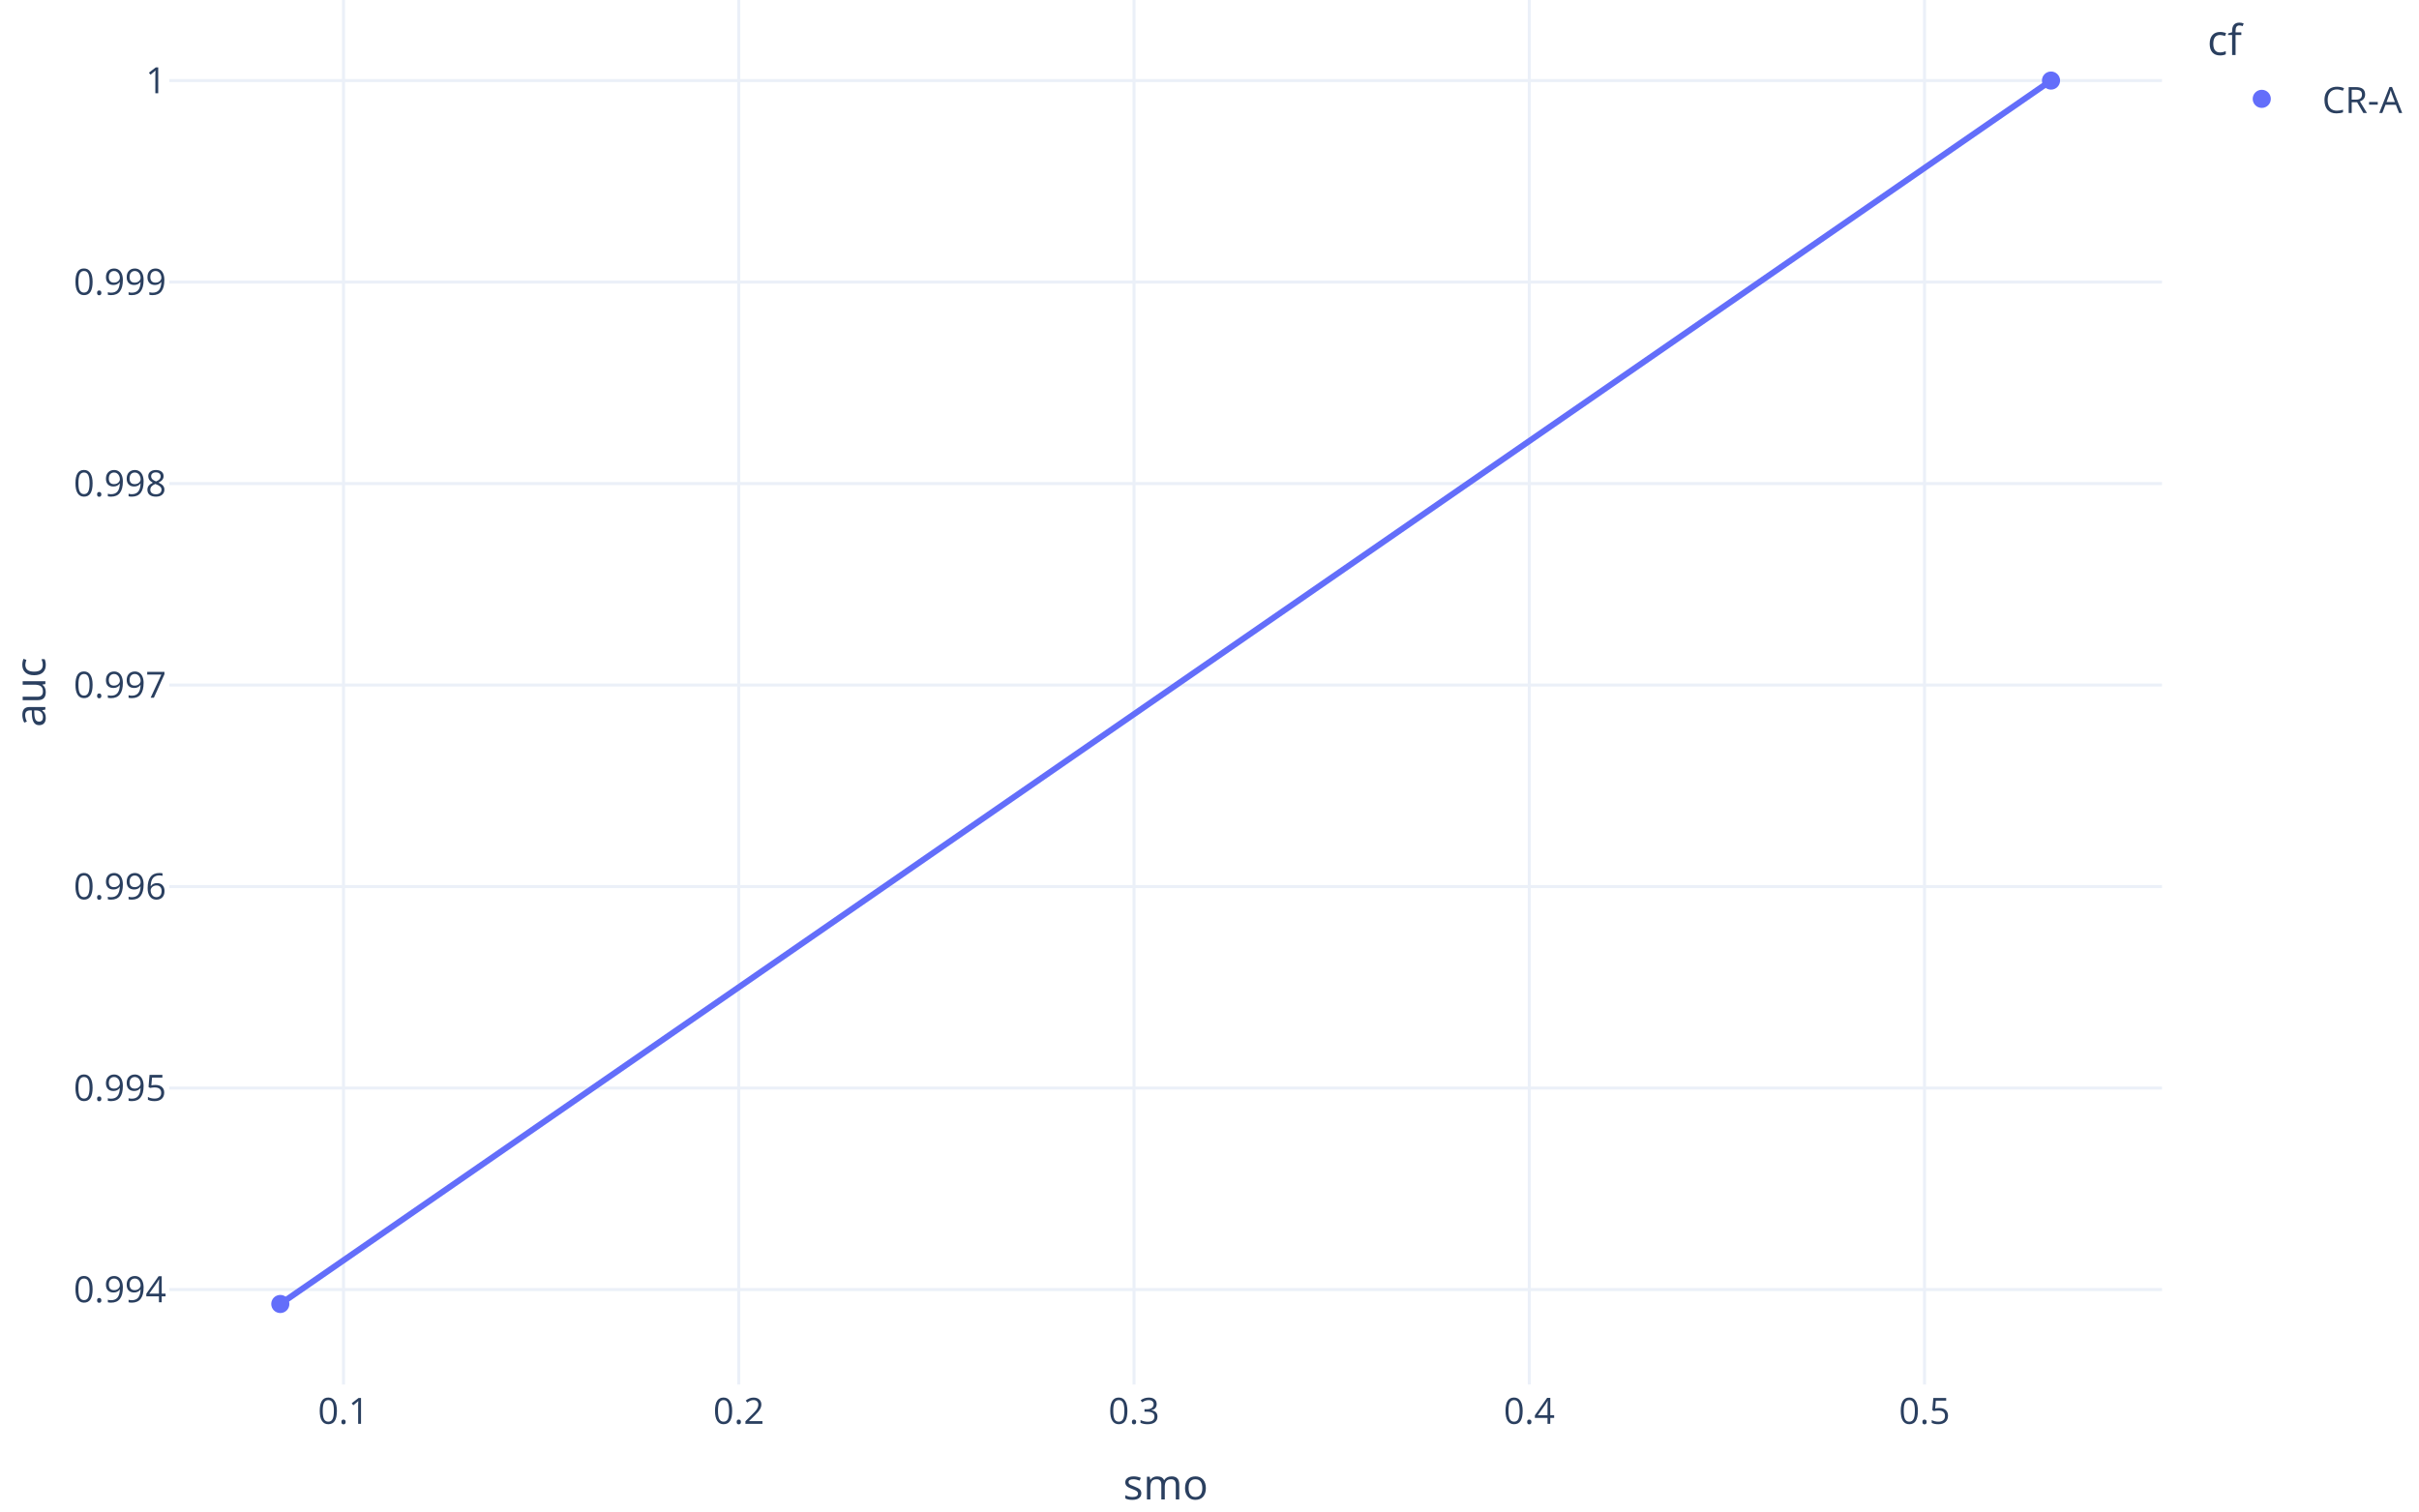
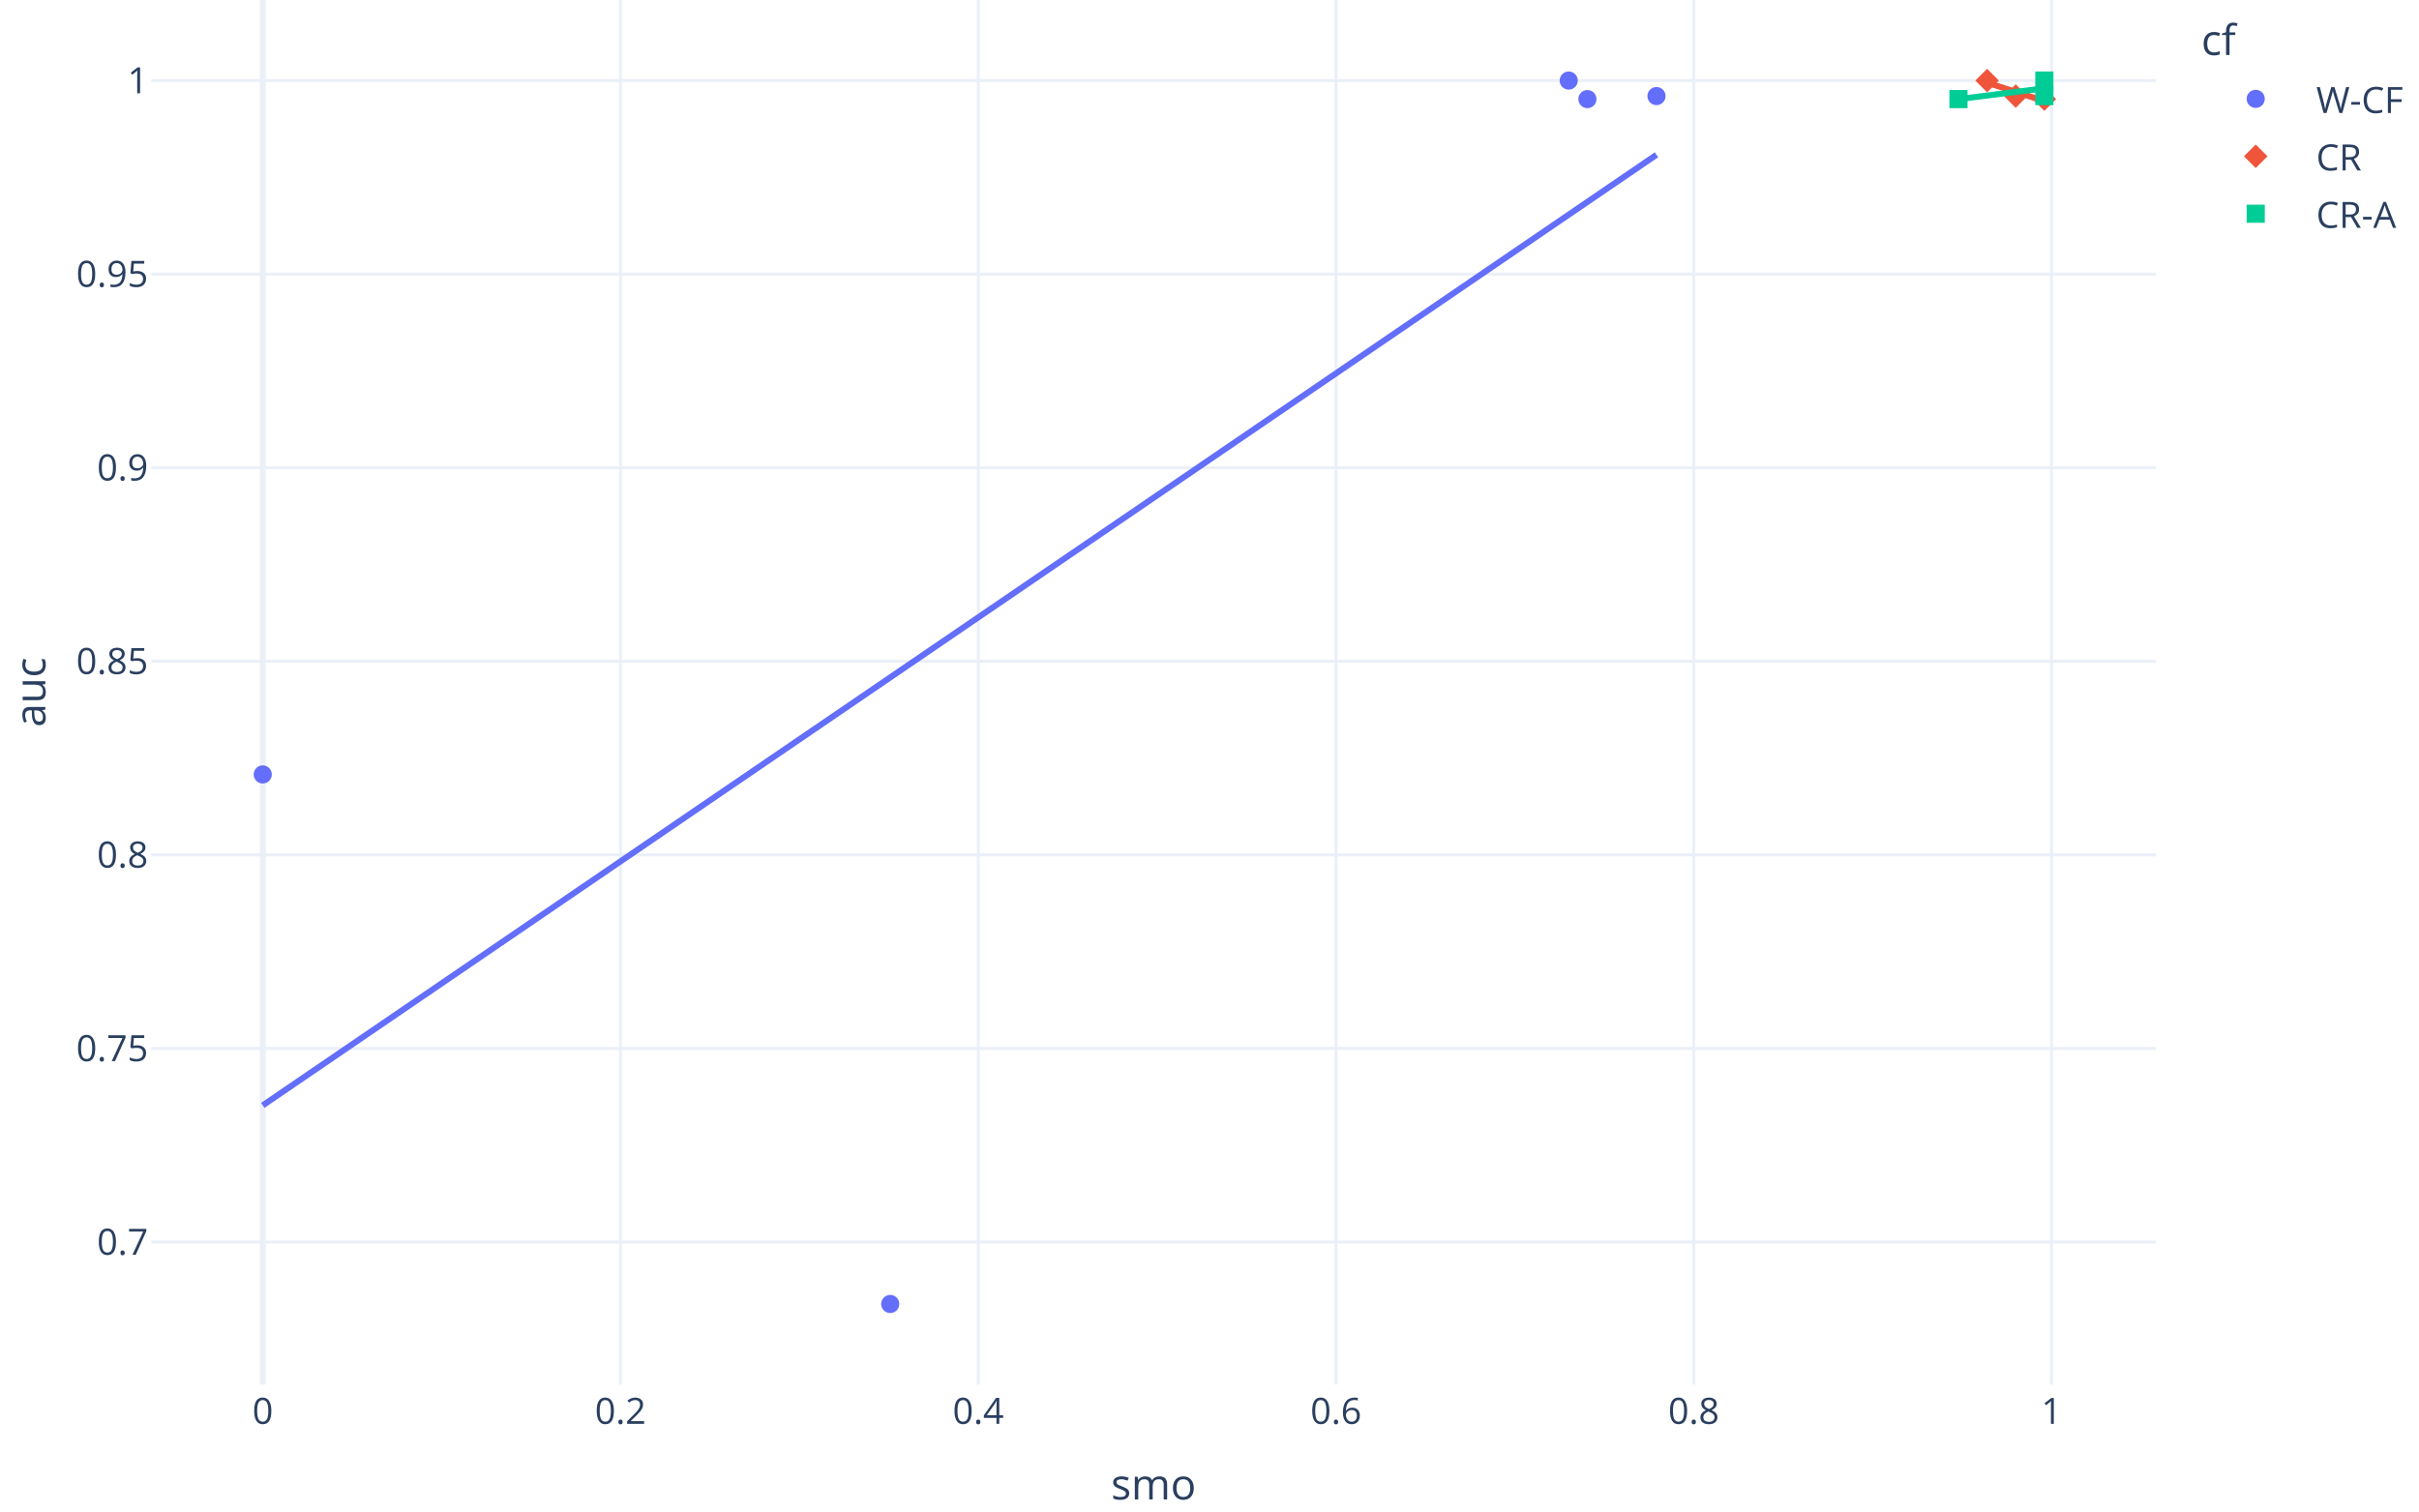
<svg xmlns="http://www.w3.org/2000/svg" class="main-svg" width="800" height="500" style="" viewBox="0 0 800 500">
  <rect x="0" y="0" width="800" height="500" style="fill: rgb(255, 255, 255); fill-opacity: 1;" />
-   <defs id="defs-bc743e">
+   <defs id="defs-48a4d7">
    <g class="clips">
-       <clipPath id="clipbc743exyplot" class="plotclip">
-         <rect width="659" height="458" />
-       </clipPath>
-       <clipPath class="axesclip" id="clipbc743ex">
-         <rect x="56" y="0" width="659" height="500" />
-       </clipPath>
-       <clipPath class="axesclip" id="clipbc743ey">
+       <clipPath id="clip48a4d7xyplot" class="plotclip">
+         <rect width="663" height="458" />
+       </clipPath>
+       <clipPath class="axesclip" id="clip48a4d7x">
+         <rect x="50" y="0" width="663" height="500" />
+       </clipPath>
+       <clipPath class="axesclip" id="clip48a4d7y">
        <rect x="0" y="0" width="800" height="458" />
      </clipPath>
-       <clipPath class="axesclip" id="clipbc743exy">
-         <rect x="56" y="0" width="659" height="458" />
+       <clipPath class="axesclip" id="clip48a4d7xy">
+         <rect x="50" y="0" width="663" height="458" />
      </clipPath>
    </g>
    <g class="gradients" />
    <g class="patterns" />
  </defs>
  <g class="bglayer" />
  <g class="layer-below">
    <g class="imagelayer" />
    <g class="shapelayer" />
  </g>
  <g class="cartesianlayer">
    <g class="subplot xy">
      <g class="layer-subplot">
        <g class="shapelayer" />
        <g class="imagelayer" />
      </g>
      <g class="minor-gridlayer">
        <g class="x" />
        <g class="y" />
      </g>
      <g class="gridlayer">
        <g class="x">
-           <path class="xgrid crisp" transform="translate(113.61,0)" d="M0,0v458" style="stroke: rgb(235, 240, 248); stroke-opacity: 1; stroke-width: 1px;" />
-           <path class="xgrid crisp" transform="translate(244.33,0)" d="M0,0v458" style="stroke: rgb(235, 240, 248); stroke-opacity: 1; stroke-width: 1px;" />
-           <path class="xgrid crisp" transform="translate(375.04,0)" d="M0,0v458" style="stroke: rgb(235, 240, 248); stroke-opacity: 1; stroke-width: 1px;" />
-           <path class="xgrid crisp" transform="translate(505.76,0)" d="M0,0v458" style="stroke: rgb(235, 240, 248); stroke-opacity: 1; stroke-width: 1px;" />
-           <path class="xgrid crisp" transform="translate(636.47,0)" d="M0,0v458" style="stroke: rgb(235, 240, 248); stroke-opacity: 1; stroke-width: 1px;" />
+           <path class="xgrid crisp" transform="translate(205.21,0)" d="M0,0v458" style="stroke: rgb(235, 240, 248); stroke-opacity: 1; stroke-width: 1px;" />
+           <path class="xgrid crisp" transform="translate(323.53,0)" d="M0,0v458" style="stroke: rgb(235, 240, 248); stroke-opacity: 1; stroke-width: 1px;" />
+           <path class="xgrid crisp" transform="translate(441.84,0)" d="M0,0v458" style="stroke: rgb(235, 240, 248); stroke-opacity: 1; stroke-width: 1px;" />
+           <path class="xgrid crisp" transform="translate(560.15,0)" d="M0,0v458" style="stroke: rgb(235, 240, 248); stroke-opacity: 1; stroke-width: 1px;" />
+           <path class="xgrid crisp" transform="translate(678.47,0)" d="M0,0v458" style="stroke: rgb(235, 240, 248); stroke-opacity: 1; stroke-width: 1px;" />
        </g>
        <g class="y">
-           <path class="ygrid crisp" transform="translate(0,426.58)" d="M56,0h659" style="stroke: rgb(235, 240, 248); stroke-opacity: 1; stroke-width: 1px;" />
-           <path class="ygrid crisp" transform="translate(0,359.92)" d="M56,0h659" style="stroke: rgb(235, 240, 248); stroke-opacity: 1; stroke-width: 1px;" />
-           <path class="ygrid crisp" transform="translate(0,293.27)" d="M56,0h659" style="stroke: rgb(235, 240, 248); stroke-opacity: 1; stroke-width: 1px;" />
-           <path class="ygrid crisp" transform="translate(0,226.61)" d="M56,0h659" style="stroke: rgb(235, 240, 248); stroke-opacity: 1; stroke-width: 1px;" />
-           <path class="ygrid crisp" transform="translate(0,159.96)" d="M56,0h659" style="stroke: rgb(235, 240, 248); stroke-opacity: 1; stroke-width: 1px;" />
-           <path class="ygrid crisp" transform="translate(0,93.3)" d="M56,0h659" style="stroke: rgb(235, 240, 248); stroke-opacity: 1; stroke-width: 1px;" />
-           <path class="ygrid crisp" transform="translate(0,26.65)" d="M56,0h659" style="stroke: rgb(235, 240, 248); stroke-opacity: 1; stroke-width: 1px;" />
-         </g>
-       </g>
-       <g class="zerolinelayer" />
+           <path class="ygrid crisp" transform="translate(0,410.86)" d="M50,0h663" style="stroke: rgb(235, 240, 248); stroke-opacity: 1; stroke-width: 1px;" />
+           <path class="ygrid crisp" transform="translate(0,346.82)" d="M50,0h663" style="stroke: rgb(235, 240, 248); stroke-opacity: 1; stroke-width: 1px;" />
+           <path class="ygrid crisp" transform="translate(0,282.79)" d="M50,0h663" style="stroke: rgb(235, 240, 248); stroke-opacity: 1; stroke-width: 1px;" />
+           <path class="ygrid crisp" transform="translate(0,218.75)" d="M50,0h663" style="stroke: rgb(235, 240, 248); stroke-opacity: 1; stroke-width: 1px;" />
+           <path class="ygrid crisp" transform="translate(0,154.72)" d="M50,0h663" style="stroke: rgb(235, 240, 248); stroke-opacity: 1; stroke-width: 1px;" />
+           <path class="ygrid crisp" transform="translate(0,90.68)" d="M50,0h663" style="stroke: rgb(235, 240, 248); stroke-opacity: 1; stroke-width: 1px;" />
+           <path class="ygrid crisp" transform="translate(0,26.65)" d="M50,0h663" style="stroke: rgb(235, 240, 248); stroke-opacity: 1; stroke-width: 1px;" />
+         </g>
+       </g>
+       <g class="zerolinelayer">
+         <path class="xzl zl crisp" transform="translate(86.9,0)" d="M0,0v458" style="stroke: rgb(235, 240, 248); stroke-opacity: 1; stroke-width: 2px;" />
+       </g>
      <path class="xlines-below" />
      <path class="ylines-below" />
      <g class="overlines-below" />
      <g class="xaxislayer-below" />
      <g class="yaxislayer-below" />
      <g class="overaxes-below" />
-       <g class="plot" transform="translate(56,0)" clip-path="url(#clipbc743exyplot)">
+       <g class="plot" transform="translate(50,0)" clip-path="url(#clip48a4d7xyplot)">
        <g class="scatterlayer mlayer">
-           <g class="trace scatter trace3b0fb2" style="stroke-miterlimit: 2; opacity: 1;">
+           <g class="trace scatter traceb82b39" style="stroke-miterlimit: 2; opacity: 1;">
            <g class="fills" />
            <g class="errorbars" />
            <g class="lines" />
            <g class="points">
-               <path class="point" transform="translate(36.7,431.35)" d="M3,0A3,3 0 1,1 0,-3A3,3 0 0,1 3,0Z" style="opacity: 1; stroke-width: 0px; fill: rgb(99, 110, 250); fill-opacity: 1;" />
-               <path class="point" transform="translate(622.3,26.65)" d="M3,0A3,3 0 1,1 0,-3A3,3 0 0,1 3,0Z" style="opacity: 1; stroke-width: 0px; fill: rgb(99, 110, 250); fill-opacity: 1;" />
-             </g>
-             <g class="text" />
-           </g>
-           <g class="trace scatter trace90fdbd" style="stroke-miterlimit: 2; opacity: 1;">
+               <path class="point" transform="translate(244.41,431.35)" d="M3,0A3,3 0 1,1 0,-3A3,3 0 0,1 3,0Z" style="opacity: 1; stroke-width: 0px; fill: rgb(99, 110, 250); fill-opacity: 1;" />
+               <path class="point" transform="translate(36.9,256.18)" d="M3,0A3,3 0 1,1 0,-3A3,3 0 0,1 3,0Z" style="opacity: 1; stroke-width: 0px; fill: rgb(99, 110, 250); fill-opacity: 1;" />
+               <path class="point" transform="translate(497.83,31.78)" d="M3,0A3,3 0 1,1 0,-3A3,3 0 0,1 3,0Z" style="opacity: 1; stroke-width: 0px; fill: rgb(99, 110, 250); fill-opacity: 1;" />
+               <path class="point" transform="translate(474.98,32.78)" d="M3,0A3,3 0 1,1 0,-3A3,3 0 0,1 3,0Z" style="opacity: 1; stroke-width: 0px; fill: rgb(99, 110, 250); fill-opacity: 1;" />
+               <path class="point" transform="translate(468.8,26.65)" d="M3,0A3,3 0 1,1 0,-3A3,3 0 0,1 3,0Z" style="opacity: 1; stroke-width: 0px; fill: rgb(99, 110, 250); fill-opacity: 1;" />
+             </g>
+             <g class="text" />
+           </g>
+           <g class="trace scatter trace5414e4" style="stroke-miterlimit: 2; opacity: 1;">
            <g class="fills" />
            <g class="errorbars" />
            <g class="lines">
-               <path class="js-line" d="M36.7,431.35L622.3,26.65" style="vector-effect: non-scaling-stroke; fill: none; stroke: rgb(99, 110, 250); stroke-opacity: 1; stroke-width: 2px; opacity: 1;" />
+               <path class="js-line" d="M36.9,365.65L497.83,51.2" style="vector-effect: non-scaling-stroke; fill: none; stroke: rgb(99, 110, 250); stroke-opacity: 1; stroke-width: 2px; opacity: 1;" />
+             </g>
+             <g class="points" />
+             <g class="text" />
+           </g>
+           <g class="trace scatter trace11ed4c" style="stroke-miterlimit: 2; opacity: 1;">
+             <g class="fills" />
+             <g class="errorbars" />
+             <g class="lines" />
+             <g class="points">
+               <path class="point" transform="translate(616.63,31.78)" d="M3.9,0L0,3.9L-3.9,0L0,-3.9Z" style="opacity: 1; stroke-width: 0px; fill: rgb(239, 85, 59); fill-opacity: 1;" />
+               <path class="point" transform="translate(626.1,32.78)" d="M3.9,0L0,3.9L-3.9,0L0,-3.9Z" style="opacity: 1; stroke-width: 0px; fill: rgb(239, 85, 59); fill-opacity: 1;" />
+               <path class="point" transform="translate(607.17,26.65)" d="M3.9,0L0,3.9L-3.9,0L0,-3.9Z" style="opacity: 1; stroke-width: 0px; fill: rgb(239, 85, 59); fill-opacity: 1;" />
+             </g>
+             <g class="text" />
+           </g>
+           <g class="trace scatter trace3fa7b9" style="stroke-miterlimit: 2; opacity: 1;">
+             <g class="fills" />
+             <g class="errorbars" />
+             <g class="lines">
+               <path class="js-line" d="M607.17,27.34L626.1,33.46" style="vector-effect: non-scaling-stroke; fill: none; stroke: rgb(239, 85, 59); stroke-opacity: 1; stroke-width: 2px; opacity: 1;" />
+             </g>
+             <g class="points" />
+             <g class="text" />
+           </g>
+           <g class="trace scatter trace9d88e9" style="stroke-miterlimit: 2; opacity: 1;">
+             <g class="fills" />
+             <g class="errorbars" />
+             <g class="lines" />
+             <g class="points">
+               <path class="point" transform="translate(626.1,31.78)" d="M3,3H-3V-3H3Z" style="opacity: 1; stroke-width: 0px; fill: rgb(0, 204, 150); fill-opacity: 1;" />
+               <path class="point" transform="translate(597.7,32.78)" d="M3,3H-3V-3H3Z" style="opacity: 1; stroke-width: 0px; fill: rgb(0, 204, 150); fill-opacity: 1;" />
+               <path class="point" transform="translate(626.1,26.65)" d="M3,3H-3V-3H3Z" style="opacity: 1; stroke-width: 0px; fill: rgb(0, 204, 150); fill-opacity: 1;" />
+             </g>
+             <g class="text" />
+           </g>
+           <g class="trace scatter trace9a47e6" style="stroke-miterlimit: 2; opacity: 1;">
+             <g class="fills" />
+             <g class="errorbars" />
+             <g class="lines">
+               <path class="js-line" d="M597.7,32.78L626.1,29.21L626.1,29.21" style="vector-effect: non-scaling-stroke; fill: none; stroke: rgb(0, 204, 150); stroke-opacity: 1; stroke-width: 2px; opacity: 1;" />
            </g>
            <g class="points" />
            <g class="text" />
          </g>
        </g>
      </g>
      <g class="overplot" />
      <path class="xlines-above crisp" d="M0,0" style="fill: none;" />
      <path class="ylines-above crisp" d="M0,0" style="fill: none;" />
      <g class="overlines-above" />
      <g class="xaxislayer-above">
        <g class="xtick">
-           <text text-anchor="middle" x="0" y="471" transform="translate(113.61,0)" style="font-family: 'Open Sans', verdana, arial, sans-serif; font-size: 12px; fill: rgb(42, 63, 95); fill-opacity: 1; white-space: pre; opacity: 1;">0.1</text>
-         </g>
-         <g class="xtick">
-           <text text-anchor="middle" x="0" y="471" style="font-family: 'Open Sans', verdana, arial, sans-serif; font-size: 12px; fill: rgb(42, 63, 95); fill-opacity: 1; white-space: pre; opacity: 1;" transform="translate(244.33,0)">0.2</text>
-         </g>
-         <g class="xtick">
-           <text text-anchor="middle" x="0" y="471" style="font-family: 'Open Sans', verdana, arial, sans-serif; font-size: 12px; fill: rgb(42, 63, 95); fill-opacity: 1; white-space: pre; opacity: 1;" transform="translate(375.04,0)">0.3</text>
-         </g>
-         <g class="xtick">
-           <text text-anchor="middle" x="0" y="471" style="font-family: 'Open Sans', verdana, arial, sans-serif; font-size: 12px; fill: rgb(42, 63, 95); fill-opacity: 1; white-space: pre; opacity: 1;" transform="translate(505.76,0)">0.4</text>
-         </g>
-         <g class="xtick">
-           <text text-anchor="middle" x="0" y="471" style="font-family: 'Open Sans', verdana, arial, sans-serif; font-size: 12px; fill: rgb(42, 63, 95); fill-opacity: 1; white-space: pre; opacity: 1;" transform="translate(636.47,0)">0.5</text>
+           <text text-anchor="middle" x="0" y="471" transform="translate(86.9,0)" style="font-family: 'Open Sans', verdana, arial, sans-serif; font-size: 12px; fill: rgb(42, 63, 95); fill-opacity: 1; white-space: pre; opacity: 1;">0</text>
+         </g>
+         <g class="xtick">
+           <text text-anchor="middle" x="0" y="471" style="font-family: 'Open Sans', verdana, arial, sans-serif; font-size: 12px; fill: rgb(42, 63, 95); fill-opacity: 1; white-space: pre; opacity: 1;" transform="translate(205.21,0)">0.2</text>
+         </g>
+         <g class="xtick">
+           <text text-anchor="middle" x="0" y="471" style="font-family: 'Open Sans', verdana, arial, sans-serif; font-size: 12px; fill: rgb(42, 63, 95); fill-opacity: 1; white-space: pre; opacity: 1;" transform="translate(323.53,0)">0.4</text>
+         </g>
+         <g class="xtick">
+           <text text-anchor="middle" x="0" y="471" style="font-family: 'Open Sans', verdana, arial, sans-serif; font-size: 12px; fill: rgb(42, 63, 95); fill-opacity: 1; white-space: pre; opacity: 1;" transform="translate(441.84,0)">0.6</text>
+         </g>
+         <g class="xtick">
+           <text text-anchor="middle" x="0" y="471" style="font-family: 'Open Sans', verdana, arial, sans-serif; font-size: 12px; fill: rgb(42, 63, 95); fill-opacity: 1; white-space: pre; opacity: 1;" transform="translate(560.15,0)">0.8</text>
+         </g>
+         <g class="xtick">
+           <text text-anchor="middle" x="0" y="471" style="font-family: 'Open Sans', verdana, arial, sans-serif; font-size: 12px; fill: rgb(42, 63, 95); fill-opacity: 1; white-space: pre; opacity: 1;" transform="translate(678.47,0)">1</text>
        </g>
      </g>
      <g class="yaxislayer-above">
        <g class="ytick">
-           <text text-anchor="end" x="55" y="4.2" transform="translate(0,426.58)" style="font-family: 'Open Sans', verdana, arial, sans-serif; font-size: 12px; fill: rgb(42, 63, 95); fill-opacity: 1; white-space: pre; opacity: 1;">0.994</text>
-         </g>
-         <g class="ytick">
-           <text text-anchor="end" x="55" y="4.2" style="font-family: 'Open Sans', verdana, arial, sans-serif; font-size: 12px; fill: rgb(42, 63, 95); fill-opacity: 1; white-space: pre; opacity: 1;" transform="translate(0,359.92)">0.995</text>
-         </g>
-         <g class="ytick">
-           <text text-anchor="end" x="55" y="4.2" style="font-family: 'Open Sans', verdana, arial, sans-serif; font-size: 12px; fill: rgb(42, 63, 95); fill-opacity: 1; white-space: pre; opacity: 1;" transform="translate(0,293.27)">0.996</text>
-         </g>
-         <g class="ytick">
-           <text text-anchor="end" x="55" y="4.2" style="font-family: 'Open Sans', verdana, arial, sans-serif; font-size: 12px; fill: rgb(42, 63, 95); fill-opacity: 1; white-space: pre; opacity: 1;" transform="translate(0,226.61)">0.997</text>
-         </g>
-         <g class="ytick">
-           <text text-anchor="end" x="55" y="4.2" style="font-family: 'Open Sans', verdana, arial, sans-serif; font-size: 12px; fill: rgb(42, 63, 95); fill-opacity: 1; white-space: pre; opacity: 1;" transform="translate(0,159.96)">0.998</text>
-         </g>
-         <g class="ytick">
-           <text text-anchor="end" x="55" y="4.2" style="font-family: 'Open Sans', verdana, arial, sans-serif; font-size: 12px; fill: rgb(42, 63, 95); fill-opacity: 1; white-space: pre; opacity: 1;" transform="translate(0,93.3)">0.999</text>
-         </g>
-         <g class="ytick">
-           <text text-anchor="end" x="55" y="4.2" style="font-family: 'Open Sans', verdana, arial, sans-serif; font-size: 12px; fill: rgb(42, 63, 95); fill-opacity: 1; white-space: pre; opacity: 1;" transform="translate(0,26.65)">1</text>
+           <text text-anchor="end" x="49" y="4.2" transform="translate(0,410.86)" style="font-family: 'Open Sans', verdana, arial, sans-serif; font-size: 12px; fill: rgb(42, 63, 95); fill-opacity: 1; white-space: pre; opacity: 1;">0.7</text>
+         </g>
+         <g class="ytick">
+           <text text-anchor="end" x="49" y="4.2" style="font-family: 'Open Sans', verdana, arial, sans-serif; font-size: 12px; fill: rgb(42, 63, 95); fill-opacity: 1; white-space: pre; opacity: 1;" transform="translate(0,346.82)">0.75</text>
+         </g>
+         <g class="ytick">
+           <text text-anchor="end" x="49" y="4.2" style="font-family: 'Open Sans', verdana, arial, sans-serif; font-size: 12px; fill: rgb(42, 63, 95); fill-opacity: 1; white-space: pre; opacity: 1;" transform="translate(0,282.79)">0.8</text>
+         </g>
+         <g class="ytick">
+           <text text-anchor="end" x="49" y="4.2" style="font-family: 'Open Sans', verdana, arial, sans-serif; font-size: 12px; fill: rgb(42, 63, 95); fill-opacity: 1; white-space: pre; opacity: 1;" transform="translate(0,218.75)">0.85</text>
+         </g>
+         <g class="ytick">
+           <text text-anchor="end" x="49" y="4.2" style="font-family: 'Open Sans', verdana, arial, sans-serif; font-size: 12px; fill: rgb(42, 63, 95); fill-opacity: 1; white-space: pre; opacity: 1;" transform="translate(0,154.72)">0.9</text>
+         </g>
+         <g class="ytick">
+           <text text-anchor="end" x="49" y="4.2" style="font-family: 'Open Sans', verdana, arial, sans-serif; font-size: 12px; fill: rgb(42, 63, 95); fill-opacity: 1; white-space: pre; opacity: 1;" transform="translate(0,90.68)">0.95</text>
+         </g>
+         <g class="ytick">
+           <text text-anchor="end" x="49" y="4.2" style="font-family: 'Open Sans', verdana, arial, sans-serif; font-size: 12px; fill: rgb(42, 63, 95); fill-opacity: 1; white-space: pre; opacity: 1;" transform="translate(0,26.65)">1</text>
        </g>
      </g>
      <g class="overaxes-above" />
    </g>
  </g>
  <g class="polarlayer" />
  <g class="smithlayer" />
  <g class="ternarylayer" />
  <g class="geolayer" />
  <g class="funnelarealayer" />
  <g class="pielayer" />
  <g class="iciclelayer" />
  <g class="treemaplayer" />
  <g class="sunburstlayer" />
  <g class="glimages" />
-   <defs id="topdefs-bc743e">
+   <defs id="topdefs-48a4d7">
    <g class="clips" />
-     <clipPath id="legendbc743e">
-       <rect width="72" height="48" x="0" y="0" />
+     <clipPath id="legend48a4d7">
+       <rect width="74" height="86" x="0" y="0" />
    </clipPath>
  </defs>
  <g class="layer-above">
    <g class="imagelayer" />
    <g class="shapelayer" />
  </g>
  <g class="infolayer">
-     <g class="legend" pointer-events="all" transform="translate(728,0)">
-       <rect class="bg" shape-rendering="crispEdges" width="72" height="48" x="0" y="0" style="stroke: rgb(68, 68, 68); stroke-opacity: 1; fill: rgb(255, 255, 255); fill-opacity: 1; stroke-width: 0px;" />
-       <g class="scrollbox" transform="" clip-path="url(#legendbc743e)">
+     <g class="legend" pointer-events="all" transform="translate(726,0)">
+       <rect class="bg" shape-rendering="crispEdges" width="74" height="86" x="0" y="0" style="stroke: rgb(68, 68, 68); stroke-opacity: 1; fill: rgb(255, 255, 255); fill-opacity: 1; stroke-width: 0px;" />
+       <g class="scrollbox" transform="" clip-path="url(#legend48a4d7)">
        <text class="legendtitletext" text-anchor="start" x="2" y="18.2" style="font-family: 'Open Sans', verdana, arial, sans-serif; font-size: 14px; fill: rgb(42, 63, 95); fill-opacity: 1; white-space: pre;">cf</text>
        <g class="groups" transform="">
          <g class="traces" transform="translate(0,32.7)" style="opacity: 1;">
-             <text class="legendtext" text-anchor="start" x="40" y="4.68" style="font-family: 'Open Sans', verdana, arial, sans-serif; font-size: 12px; fill: rgb(42, 63, 95); fill-opacity: 1; white-space: pre;">CR-A</text>
+             <text class="legendtext" text-anchor="start" x="40" y="4.68" style="font-family: 'Open Sans', verdana, arial, sans-serif; font-size: 12px; fill: rgb(42, 63, 95); fill-opacity: 1; white-space: pre;">W-CF</text>
            <g class="layers" style="opacity: 1;">
              <g class="legendfill" />
              <g class="legendlines" />
              <g class="legendsymbols">
                <g class="legendpoints">
                  <path class="scatterpts" transform="translate(20,0)" d="M3,0A3,3 0 1,1 0,-3A3,3 0 0,1 3,0Z" style="opacity: 1; stroke-width: 0px; fill: rgb(99, 110, 250); fill-opacity: 1;" />
                </g>
              </g>
            </g>
-             <rect class="legendtoggle" x="0" y="-9.5" width="66.859" height="19" style="fill: rgb(0, 0, 0); fill-opacity: 0;" />
+             <rect class="legendtoggle" x="0" y="-9.5" width="68.734" height="19" style="fill: rgb(0, 0, 0); fill-opacity: 0;" />
+           </g>
+         </g>
+         <g class="groups" transform="">
+           <g class="traces" transform="translate(0,51.7)" style="opacity: 1;">
+             <text class="legendtext" text-anchor="start" x="40" y="4.68" style="font-family: 'Open Sans', verdana, arial, sans-serif; font-size: 12px; fill: rgb(42, 63, 95); fill-opacity: 1; white-space: pre;">CR</text>
+             <g class="layers" style="opacity: 1;">
+               <g class="legendfill" />
+               <g class="legendlines" />
+               <g class="legendsymbols">
+                 <g class="legendpoints">
+                   <path class="scatterpts" transform="translate(20,0)" d="M3.9,0L0,3.9L-3.9,0L0,-3.9Z" style="opacity: 1; stroke-width: 0px; fill: rgb(239, 85, 59); fill-opacity: 1;" />
+                 </g>
+               </g>
+             </g>
+             <rect class="legendtoggle" x="0" y="-9.5" width="68.734" height="19" style="fill: rgb(0, 0, 0); fill-opacity: 0;" />
+           </g>
+         </g>
+         <g class="groups" transform="">
+           <g class="traces" transform="translate(0,70.7)" style="opacity: 1;">
+             <text class="legendtext" text-anchor="start" x="40" y="4.68" style="font-family: 'Open Sans', verdana, arial, sans-serif; font-size: 12px; fill: rgb(42, 63, 95); fill-opacity: 1; white-space: pre;">CR-A</text>
+             <g class="layers" style="opacity: 1;">
+               <g class="legendfill" />
+               <g class="legendlines" />
+               <g class="legendsymbols">
+                 <g class="legendpoints">
+                   <path class="scatterpts" transform="translate(20,0)" d="M3,3H-3V-3H3Z" style="opacity: 1; stroke-width: 0px; fill: rgb(0, 204, 150); fill-opacity: 1;" />
+                 </g>
+               </g>
+             </g>
+             <rect class="legendtoggle" x="0" y="-9.5" width="68.734" height="19" style="fill: rgb(0, 0, 0); fill-opacity: 0;" />
          </g>
        </g>
      </g>
      <rect class="scrollbar" rx="20" ry="3" width="0" height="0" x="0" y="0" style="fill: rgb(128, 139, 164); fill-opacity: 1;" />
    </g>
    <g class="g-gtitle" />
    <g class="g-xtitle" transform="translate(0,-3.3)">
-       <text class="xtitle" x="385.5" y="499.3" text-anchor="middle" style="font-family: 'Open Sans', verdana, arial, sans-serif; font-size: 14px; fill: rgb(42, 63, 95); opacity: 1; font-weight: normal; white-space: pre;">smo</text>
-     </g>
-     <g class="g-ytitle" transform="translate(14.94043,0)">
-       <text class="ytitle" transform="rotate(-90,0.059375,229)" x="0.059" y="229" text-anchor="middle" style="font-family: 'Open Sans', verdana, arial, sans-serif; font-size: 14px; fill: rgb(42, 63, 95); opacity: 1; font-weight: normal; white-space: pre;">auc</text>
+       <text class="xtitle" x="381.5" y="499.3" text-anchor="middle" style="font-family: 'Open Sans', verdana, arial, sans-serif; font-size: 14px; fill: rgb(42, 63, 95); opacity: 1; font-weight: normal; white-space: pre;">smo</text>
+     </g>
+     <g class="g-ytitle" transform="translate(14.08105,0)">
+       <text class="ytitle" transform="rotate(-90,0.91875,229)" x="0.919" y="229" text-anchor="middle" style="font-family: 'Open Sans', verdana, arial, sans-serif; font-size: 14px; fill: rgb(42, 63, 95); opacity: 1; font-weight: normal; white-space: pre;">auc</text>
    </g>
  </g>
</svg>
